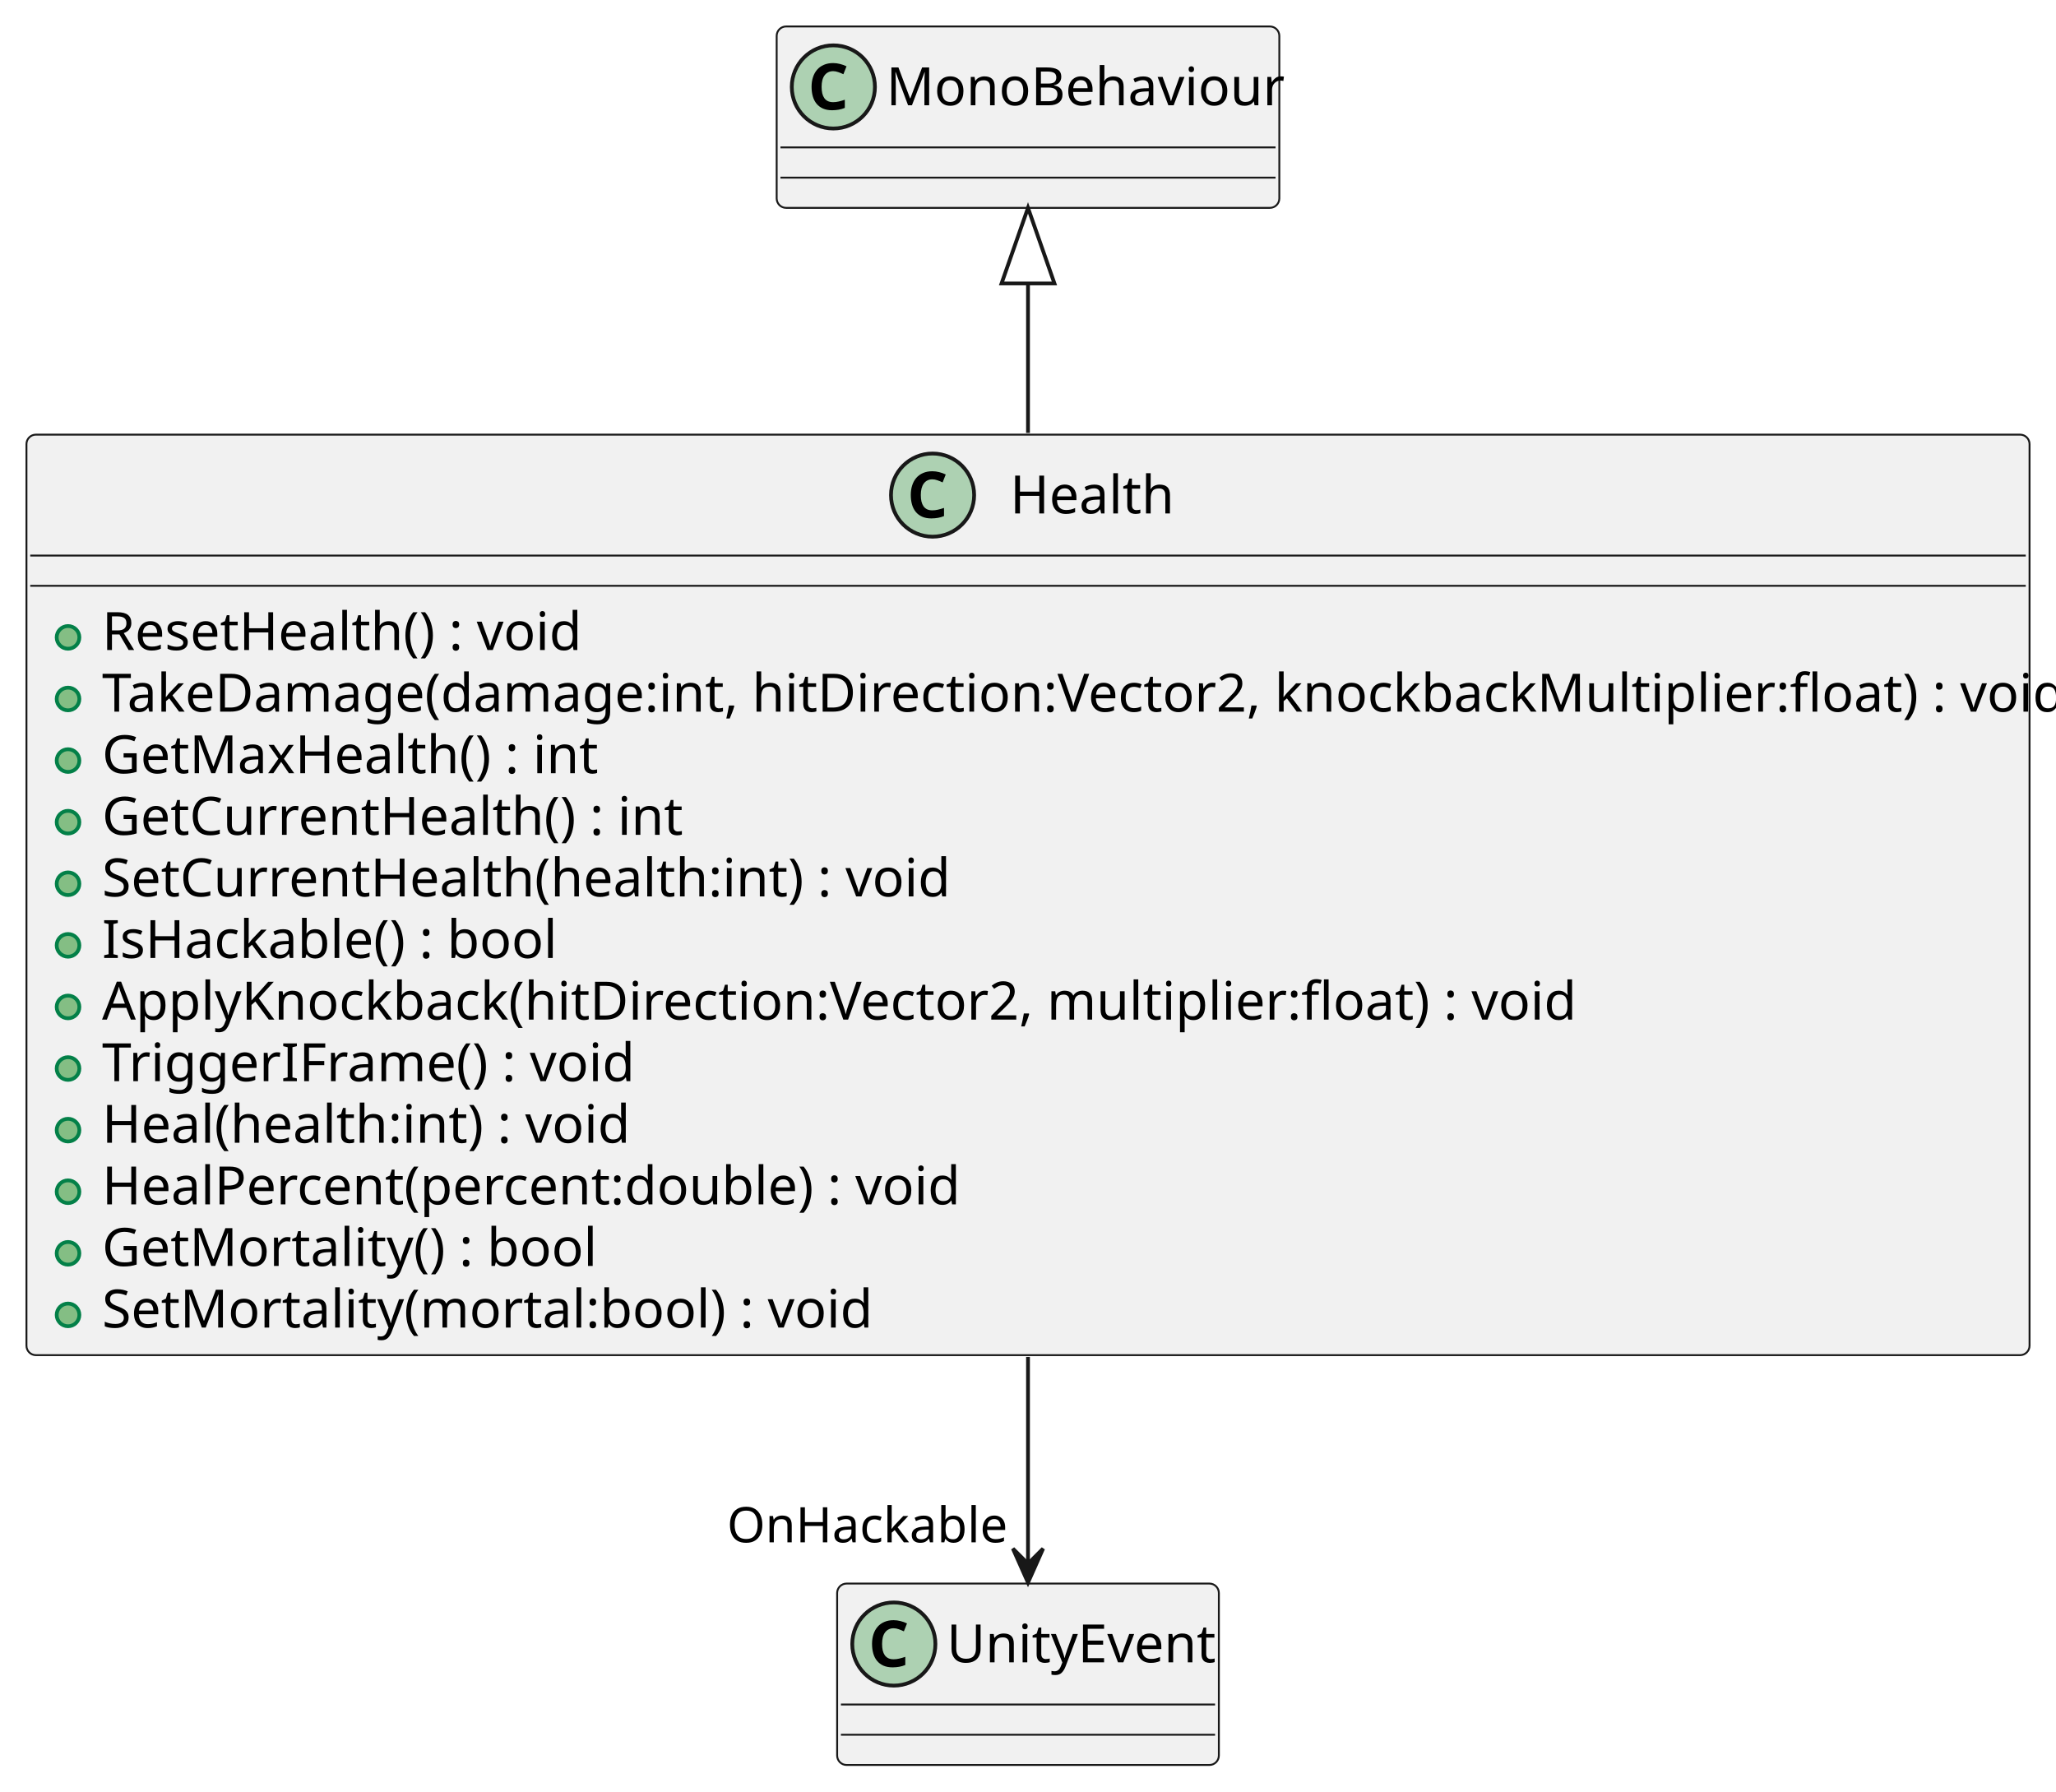
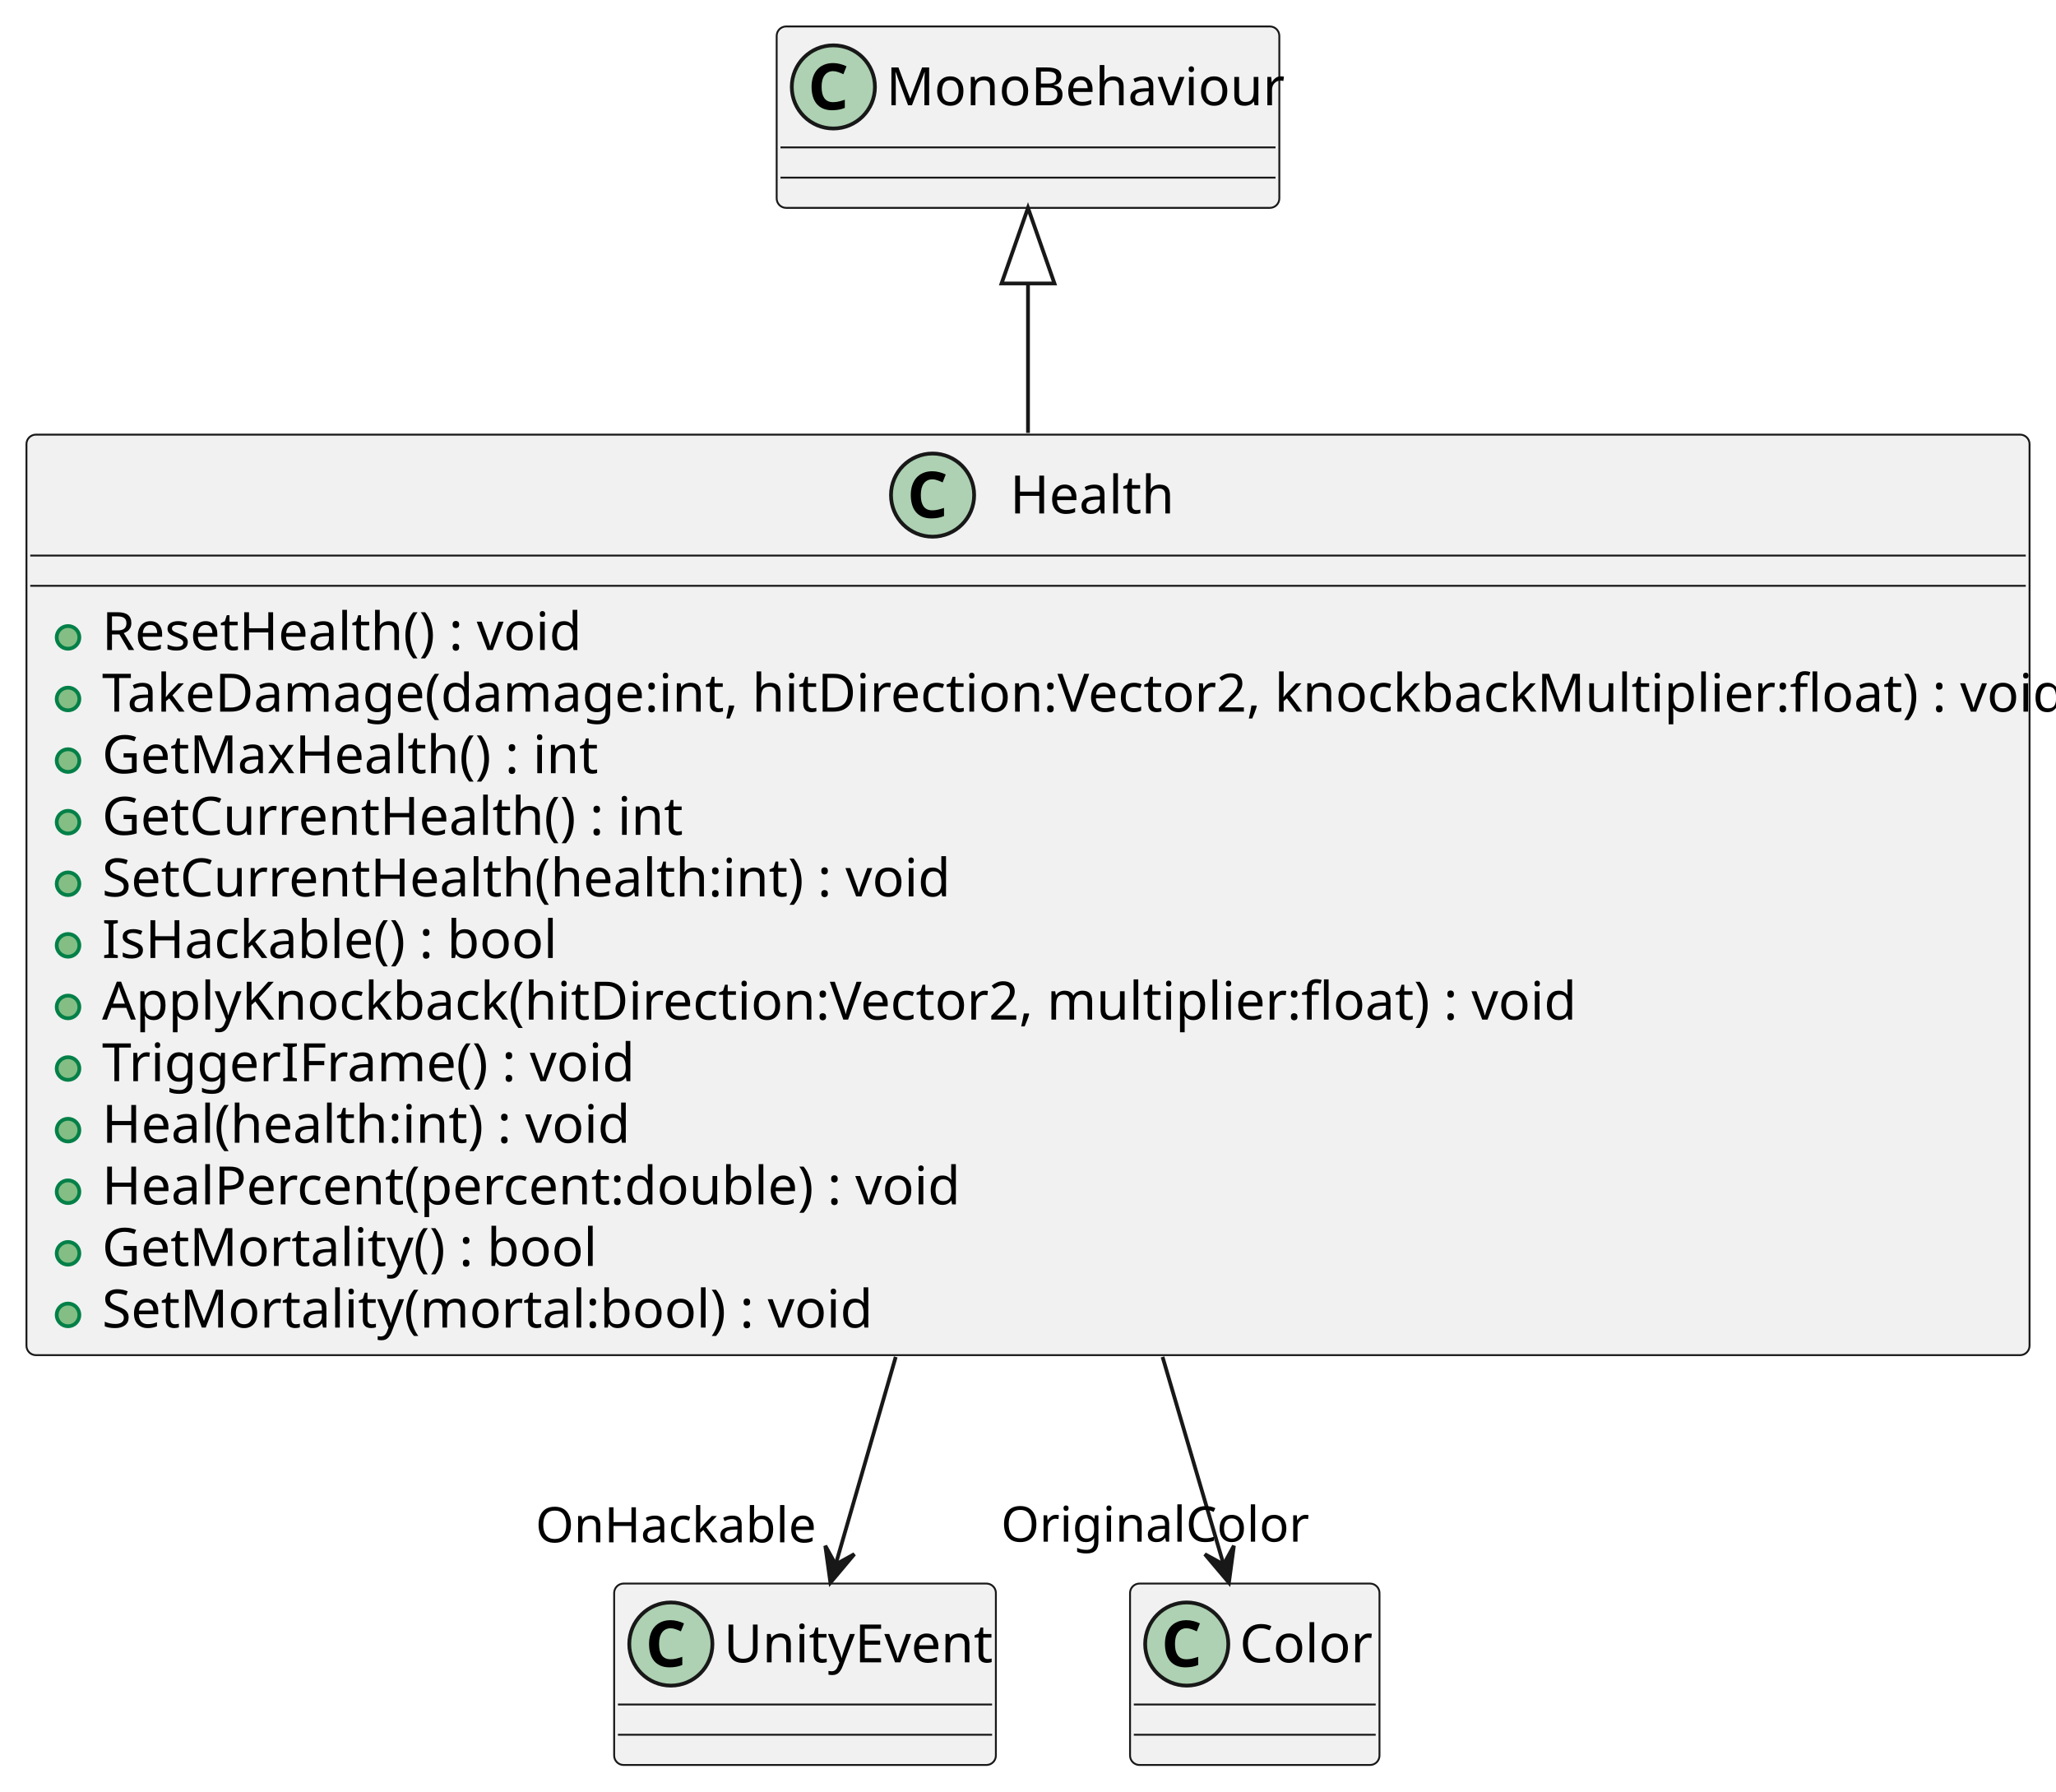
<svg xmlns="http://www.w3.org/2000/svg" contentStyleType="text/css" height="474px" preserveAspectRatio="none" style="width:544px;height:474px;background:#FFFFFF;" version="1.1" viewBox="0 0 544 474" width="544px" zoomAndPan="magnify">
  <defs />
  <g>
    <g id="elem_Health">
      <rect codeLine="1" fill="#F1F1F1" height="243.562" id="Health" rx="2.5" ry="2.5" style="stroke:#181818;stroke-width:0.5;" width="530" x="7" y="115" />
      <ellipse cx="246.75" cy="131" fill="#ADD1B2" rx="11" ry="11" style="stroke:#181818;stroke-width:1.0;" />
      <path d="M246.688,126.828 Q245.938,126.828 245.375,127.125 Q244.812,127.406 244.422,127.938 Q244.031,128.469 243.828,129.25 Q243.641,130.016 243.641,130.969 Q243.641,131.938 243.812,132.703 Q244,133.453 244.359,133.969 Q244.734,134.484 245.312,134.766 Q245.891,135.031 246.688,135.031 Q247.422,135.031 248.156,134.859 Q248.906,134.688 249.781,134.391 L249.781,136.547 Q249.375,136.703 248.984,136.828 Q248.594,136.938 248.188,137.016 Q247.781,137.094 247.359,137.125 Q246.938,137.172 246.438,137.172 Q245.031,137.172 244,136.719 Q242.984,136.266 242.312,135.453 Q241.641,134.641 241.312,133.5 Q240.984,132.344 240.984,130.953 Q240.984,129.578 241.359,128.422 Q241.734,127.266 242.453,126.438 Q243.172,125.609 244.234,125.156 Q245.297,124.688 246.688,124.688 Q247.594,124.688 248.5,124.922 Q249.406,125.141 250.234,125.547 L249.406,127.641 Q248.719,127.312 248.031,127.078 Q247.344,126.828 246.688,126.828 Z " fill="#000000" />
      <text fill="#000000" font-family="sans-serif" font-size="14" lengthAdjust="spacing" textLength="42" x="267.25" y="135.847">Health</text>
      <line style="stroke:#181818;stroke-width:0.5;" x1="8" x2="536" y1="147" y2="147" />
      <line style="stroke:#181818;stroke-width:0.5;" x1="8" x2="536" y1="155" y2="155" />
      <ellipse cx="18" cy="168.648" fill="#84BE84" rx="3" ry="3" style="stroke:#038048;stroke-width:1.0;" />
      <text fill="#000000" font-family="sans-serif" font-size="14" lengthAdjust="spacing" textLength="124" x="27" y="171.995">ResetHealth() : void</text>
      <ellipse cx="18" cy="184.945" fill="#84BE84" rx="3" ry="3" style="stroke:#038048;stroke-width:1.0;" />
      <text fill="#000000" font-family="sans-serif" font-size="14" lengthAdjust="spacing" textLength="504" x="27" y="188.292">TakeDamage(damage:int, hitDirection:Vector2, knockbackMultiplier:float) : void</text>
      <ellipse cx="18" cy="201.242" fill="#84BE84" rx="3" ry="3" style="stroke:#038048;stroke-width:1.0;" />
      <text fill="#000000" font-family="sans-serif" font-size="14" lengthAdjust="spacing" textLength="128" x="27" y="204.589">GetMaxHealth() : int</text>
      <ellipse cx="18" cy="217.539" fill="#84BE84" rx="3" ry="3" style="stroke:#038048;stroke-width:1.0;" />
      <text fill="#000000" font-family="sans-serif" font-size="14" lengthAdjust="spacing" textLength="151" x="27" y="220.886">GetCurrentHealth() : int</text>
      <ellipse cx="18" cy="233.836" fill="#84BE84" rx="3" ry="3" style="stroke:#038048;stroke-width:1.0;" />
      <text fill="#000000" font-family="sans-serif" font-size="14" lengthAdjust="spacing" textLength="219" x="27" y="237.183">SetCurrentHealth(health:int) : void</text>
      <ellipse cx="18" cy="250.133" fill="#84BE84" rx="3" ry="3" style="stroke:#038048;stroke-width:1.0;" />
      <text fill="#000000" font-family="sans-serif" font-size="14" lengthAdjust="spacing" textLength="116" x="27" y="253.48">IsHackable() : bool</text>
      <ellipse cx="18" cy="266.43" fill="#84BE84" rx="3" ry="3" style="stroke:#038048;stroke-width:1.0;" />
      <text fill="#000000" font-family="sans-serif" font-size="14" lengthAdjust="spacing" textLength="382" x="27" y="269.776">ApplyKnockback(hitDirection:Vector2, multiplier:float) : void</text>
      <ellipse cx="18" cy="282.727" fill="#84BE84" rx="3" ry="3" style="stroke:#038048;stroke-width:1.0;" />
      <text fill="#000000" font-family="sans-serif" font-size="14" lengthAdjust="spacing" textLength="138" x="27" y="286.073">TriggerIFrame() : void</text>
      <ellipse cx="18" cy="299.023" fill="#84BE84" rx="3" ry="3" style="stroke:#038048;stroke-width:1.0;" />
      <text fill="#000000" font-family="sans-serif" font-size="14" lengthAdjust="spacing" textLength="137" x="27" y="302.37">Heal(health:int) : void</text>
      <ellipse cx="18" cy="315.32" fill="#84BE84" rx="3" ry="3" style="stroke:#038048;stroke-width:1.0;" />
      <text fill="#000000" font-family="sans-serif" font-size="14" lengthAdjust="spacing" textLength="222" x="27" y="318.667">HealPercent(percent:double) : void</text>
      <ellipse cx="18" cy="331.617" fill="#84BE84" rx="3" ry="3" style="stroke:#038048;stroke-width:1.0;" />
      <text fill="#000000" font-family="sans-serif" font-size="14" lengthAdjust="spacing" textLength="129" x="27" y="334.964">GetMortality() : bool</text>
      <ellipse cx="18" cy="347.914" fill="#84BE84" rx="3" ry="3" style="stroke:#038048;stroke-width:1.0;" />
      <text fill="#000000" font-family="sans-serif" font-size="14" lengthAdjust="spacing" textLength="200" x="27" y="351.261">SetMortality(mortal:bool) : void</text>
    </g>
    <g id="elem_MonoBehaviour">
      <rect fill="#F1F1F1" height="48" id="MonoBehaviour" rx="2.5" ry="2.5" style="stroke:#181818;stroke-width:0.5;" width="133" x="205.5" y="7" />
      <ellipse cx="220.5" cy="23" fill="#ADD1B2" rx="11" ry="11" style="stroke:#181818;stroke-width:1.0;" />
      <path d="M220.438,18.828 Q219.688,18.828 219.125,19.125 Q218.562,19.406 218.172,19.938 Q217.781,20.469 217.578,21.25 Q217.391,22.016 217.391,22.969 Q217.391,23.938 217.562,24.703 Q217.75,25.453 218.109,25.969 Q218.484,26.484 219.062,26.766 Q219.641,27.031 220.438,27.031 Q221.172,27.031 221.906,26.859 Q222.656,26.688 223.531,26.391 L223.531,28.547 Q223.125,28.703 222.734,28.828 Q222.344,28.938 221.938,29.016 Q221.531,29.094 221.109,29.125 Q220.688,29.172 220.188,29.172 Q218.781,29.172 217.75,28.719 Q216.734,28.266 216.062,27.453 Q215.391,26.641 215.062,25.5 Q214.734,24.344 214.734,22.953 Q214.734,21.578 215.109,20.422 Q215.484,19.266 216.203,18.438 Q216.922,17.609 217.984,17.156 Q219.047,16.688 220.438,16.688 Q221.344,16.688 222.25,16.922 Q223.156,17.141 223.984,17.547 L223.156,19.641 Q222.469,19.312 221.781,19.078 Q221.094,18.828 220.438,18.828 Z " fill="#000000" />
      <text fill="#000000" font-family="sans-serif" font-size="14" lengthAdjust="spacing" textLength="101" x="234.5" y="27.847">MonoBehaviour</text>
      <line style="stroke:#181818;stroke-width:0.5;" x1="206.5" x2="337.5" y1="39" y2="39" />
      <line style="stroke:#181818;stroke-width:0.5;" x1="206.5" x2="337.5" y1="47" y2="47" />
    </g>
    <g id="elem_UnityEvent">
-       <rect fill="#F1F1F1" height="48" id="UnityEvent" rx="2.5" ry="2.5" style="stroke:#181818;stroke-width:0.5;" width="101" x="221.5" y="419" />
-       <ellipse cx="236.5" cy="435" fill="#ADD1B2" rx="11" ry="11" style="stroke:#181818;stroke-width:1.0;" />
-       <path d="M236.438,430.828 Q235.688,430.828 235.125,431.125 Q234.562,431.406 234.172,431.938 Q233.781,432.469 233.578,433.25 Q233.391,434.016 233.391,434.969 Q233.391,435.938 233.562,436.703 Q233.75,437.453 234.109,437.969 Q234.484,438.484 235.062,438.766 Q235.641,439.031 236.438,439.031 Q237.172,439.031 237.906,438.859 Q238.656,438.688 239.531,438.391 L239.531,440.547 Q239.125,440.703 238.734,440.828 Q238.344,440.938 237.938,441.016 Q237.531,441.094 237.109,441.125 Q236.688,441.172 236.188,441.172 Q234.781,441.172 233.75,440.719 Q232.734,440.266 232.062,439.453 Q231.391,438.641 231.062,437.5 Q230.734,436.344 230.734,434.953 Q230.734,433.578 231.109,432.422 Q231.484,431.266 232.203,430.438 Q232.922,429.609 233.984,429.156 Q235.047,428.688 236.438,428.688 Q237.344,428.688 238.25,428.922 Q239.156,429.141 239.984,429.547 L239.156,431.641 Q238.469,431.312 237.781,431.078 Q237.094,430.828 236.438,430.828 Z " fill="#000000" />
-       <text fill="#000000" font-family="sans-serif" font-size="14" lengthAdjust="spacing" textLength="69" x="250.5" y="439.847">UnityEvent</text>
-       <line style="stroke:#181818;stroke-width:0.5;" x1="222.5" x2="321.5" y1="451" y2="451" />
-       <line style="stroke:#181818;stroke-width:0.5;" x1="222.5" x2="321.5" y1="459" y2="459" />
+       <rect fill="#F1F1F1" height="48" id="UnityEvent" rx="2.5" ry="2.5" style="stroke:#181818;stroke-width:0.5;" width="101" x="162.5" y="419" />
+       <ellipse cx="177.5" cy="435" fill="#ADD1B2" rx="11" ry="11" style="stroke:#181818;stroke-width:1.0;" />
+       <path d="M177.438,430.828 Q176.688,430.828 176.125,431.125 Q175.562,431.406 175.172,431.938 Q174.781,432.469 174.578,433.25 Q174.391,434.016 174.391,434.969 Q174.391,435.938 174.562,436.703 Q174.75,437.453 175.109,437.969 Q175.484,438.484 176.062,438.766 Q176.641,439.031 177.438,439.031 Q178.172,439.031 178.906,438.859 Q179.656,438.688 180.531,438.391 L180.531,440.547 Q180.125,440.703 179.734,440.828 Q179.344,440.938 178.938,441.016 Q178.531,441.094 178.109,441.125 Q177.688,441.172 177.188,441.172 Q175.781,441.172 174.75,440.719 Q173.734,440.266 173.062,439.453 Q172.391,438.641 172.062,437.5 Q171.734,436.344 171.734,434.953 Q171.734,433.578 172.109,432.422 Q172.484,431.266 173.203,430.438 Q173.922,429.609 174.984,429.156 Q176.047,428.688 177.438,428.688 Q178.344,428.688 179.25,428.922 Q180.156,429.141 180.984,429.547 L180.156,431.641 Q179.469,431.312 178.781,431.078 Q178.094,430.828 177.438,430.828 Z " fill="#000000" />
+       <text fill="#000000" font-family="sans-serif" font-size="14" lengthAdjust="spacing" textLength="69" x="191.5" y="439.847">UnityEvent</text>
+       <line style="stroke:#181818;stroke-width:0.5;" x1="163.5" x2="262.5" y1="451" y2="451" />
+       <line style="stroke:#181818;stroke-width:0.5;" x1="163.5" x2="262.5" y1="459" y2="459" />
+     </g>
+     <g id="elem_Color">
+       <rect fill="#F1F1F1" height="48" id="Color" rx="2.5" ry="2.5" style="stroke:#181818;stroke-width:0.5;" width="66" x="299" y="419" />
+       <ellipse cx="314" cy="435" fill="#ADD1B2" rx="11" ry="11" style="stroke:#181818;stroke-width:1.0;" />
+       <path d="M313.938,430.828 Q313.188,430.828 312.625,431.125 Q312.062,431.406 311.672,431.938 Q311.281,432.469 311.078,433.25 Q310.891,434.016 310.891,434.969 Q310.891,435.938 311.062,436.703 Q311.25,437.453 311.609,437.969 Q311.984,438.484 312.562,438.766 Q313.141,439.031 313.938,439.031 Q314.672,439.031 315.406,438.859 Q316.156,438.688 317.031,438.391 L317.031,440.547 Q316.625,440.703 316.234,440.828 Q315.844,440.938 315.438,441.016 Q315.031,441.094 314.609,441.125 Q314.188,441.172 313.688,441.172 Q312.281,441.172 311.25,440.719 Q310.234,440.266 309.562,439.453 Q308.891,438.641 308.562,437.5 Q308.234,436.344 308.234,434.953 Q308.234,433.578 308.609,432.422 Q308.984,431.266 309.703,430.438 Q310.422,429.609 311.484,429.156 Q312.547,428.688 313.938,428.688 Q314.844,428.688 315.75,428.922 Q316.656,429.141 317.484,429.547 L316.656,431.641 Q315.969,431.312 315.281,431.078 Q314.594,430.828 313.938,430.828 Z " fill="#000000" />
+       <text fill="#000000" font-family="sans-serif" font-size="14" lengthAdjust="spacing" textLength="34" x="328" y="439.847">Color</text>
+       <line style="stroke:#181818;stroke-width:0.5;" x1="300" x2="364" y1="451" y2="451" />
+       <line style="stroke:#181818;stroke-width:0.5;" x1="300" x2="364" y1="459" y2="459" />
    </g>
    <g id="link_MonoBehaviour_Health">
      <path codeLine="15" d="M272,75.02 C272,86.94 272,100.49 272,114.55 " fill="none" id="MonoBehaviour-backto-Health" style="stroke:#181818;stroke-width:1.0;" />
      <polygon fill="none" points="265,75,272,55,279,75,265,75" style="stroke:#181818;stroke-width:1.0;" />
    </g>
    <g id="link_Health_UnityEvent">
-       <path codeLine="16" d="M272,359.03 C272,379.35 272,398.63 272,413.48 " fill="none" id="Health-to-UnityEvent" style="stroke:#181818;stroke-width:1.0;" />
-       <polygon fill="#181818" points="272,418.75,276,409.75,272,413.75,268,409.75,272,418.75" style="stroke:#181818;stroke-width:1.0;" />
-       <text fill="#000000" font-family="sans-serif" font-size="13" lengthAdjust="spacing" textLength="71" x="192.347" y="408.094">OnHackable</text>
+       <path codeLine="16" d="M237,359.03 C231.07,379.53 225.44,398.97 221.13,413.87 " fill="none" id="Health-to-UnityEvent" style="stroke:#181818;stroke-width:1.0;" />
+       <polygon fill="#181818" points="219.72,418.75,226.053,411.208,221.103,413.945,218.365,408.995,219.72,418.75" style="stroke:#181818;stroke-width:1.0;" />
+       <text fill="#000000" font-family="sans-serif" font-size="13" lengthAdjust="spacing" textLength="71" x="141.705" y="408.094">OnHackable</text>
+     </g>
+     <g id="link_Health_Color">
+       <path codeLine="17" d="M307.6,359.03 C313.63,379.53 319.34,398.97 323.73,413.87 " fill="none" id="Health-to-Color" style="stroke:#181818;stroke-width:1.0;" />
+       <polygon fill="#181818" points="325.16,418.75,326.48,408.99,323.76,413.95,318.8,411.23,325.16,418.75" style="stroke:#181818;stroke-width:1.0;" />
+       <text fill="#000000" font-family="sans-serif" font-size="13" lengthAdjust="spacing" textLength="78" x="264.861" y="407.909">OriginalColor</text>
    </g>
  </g>
</svg>
